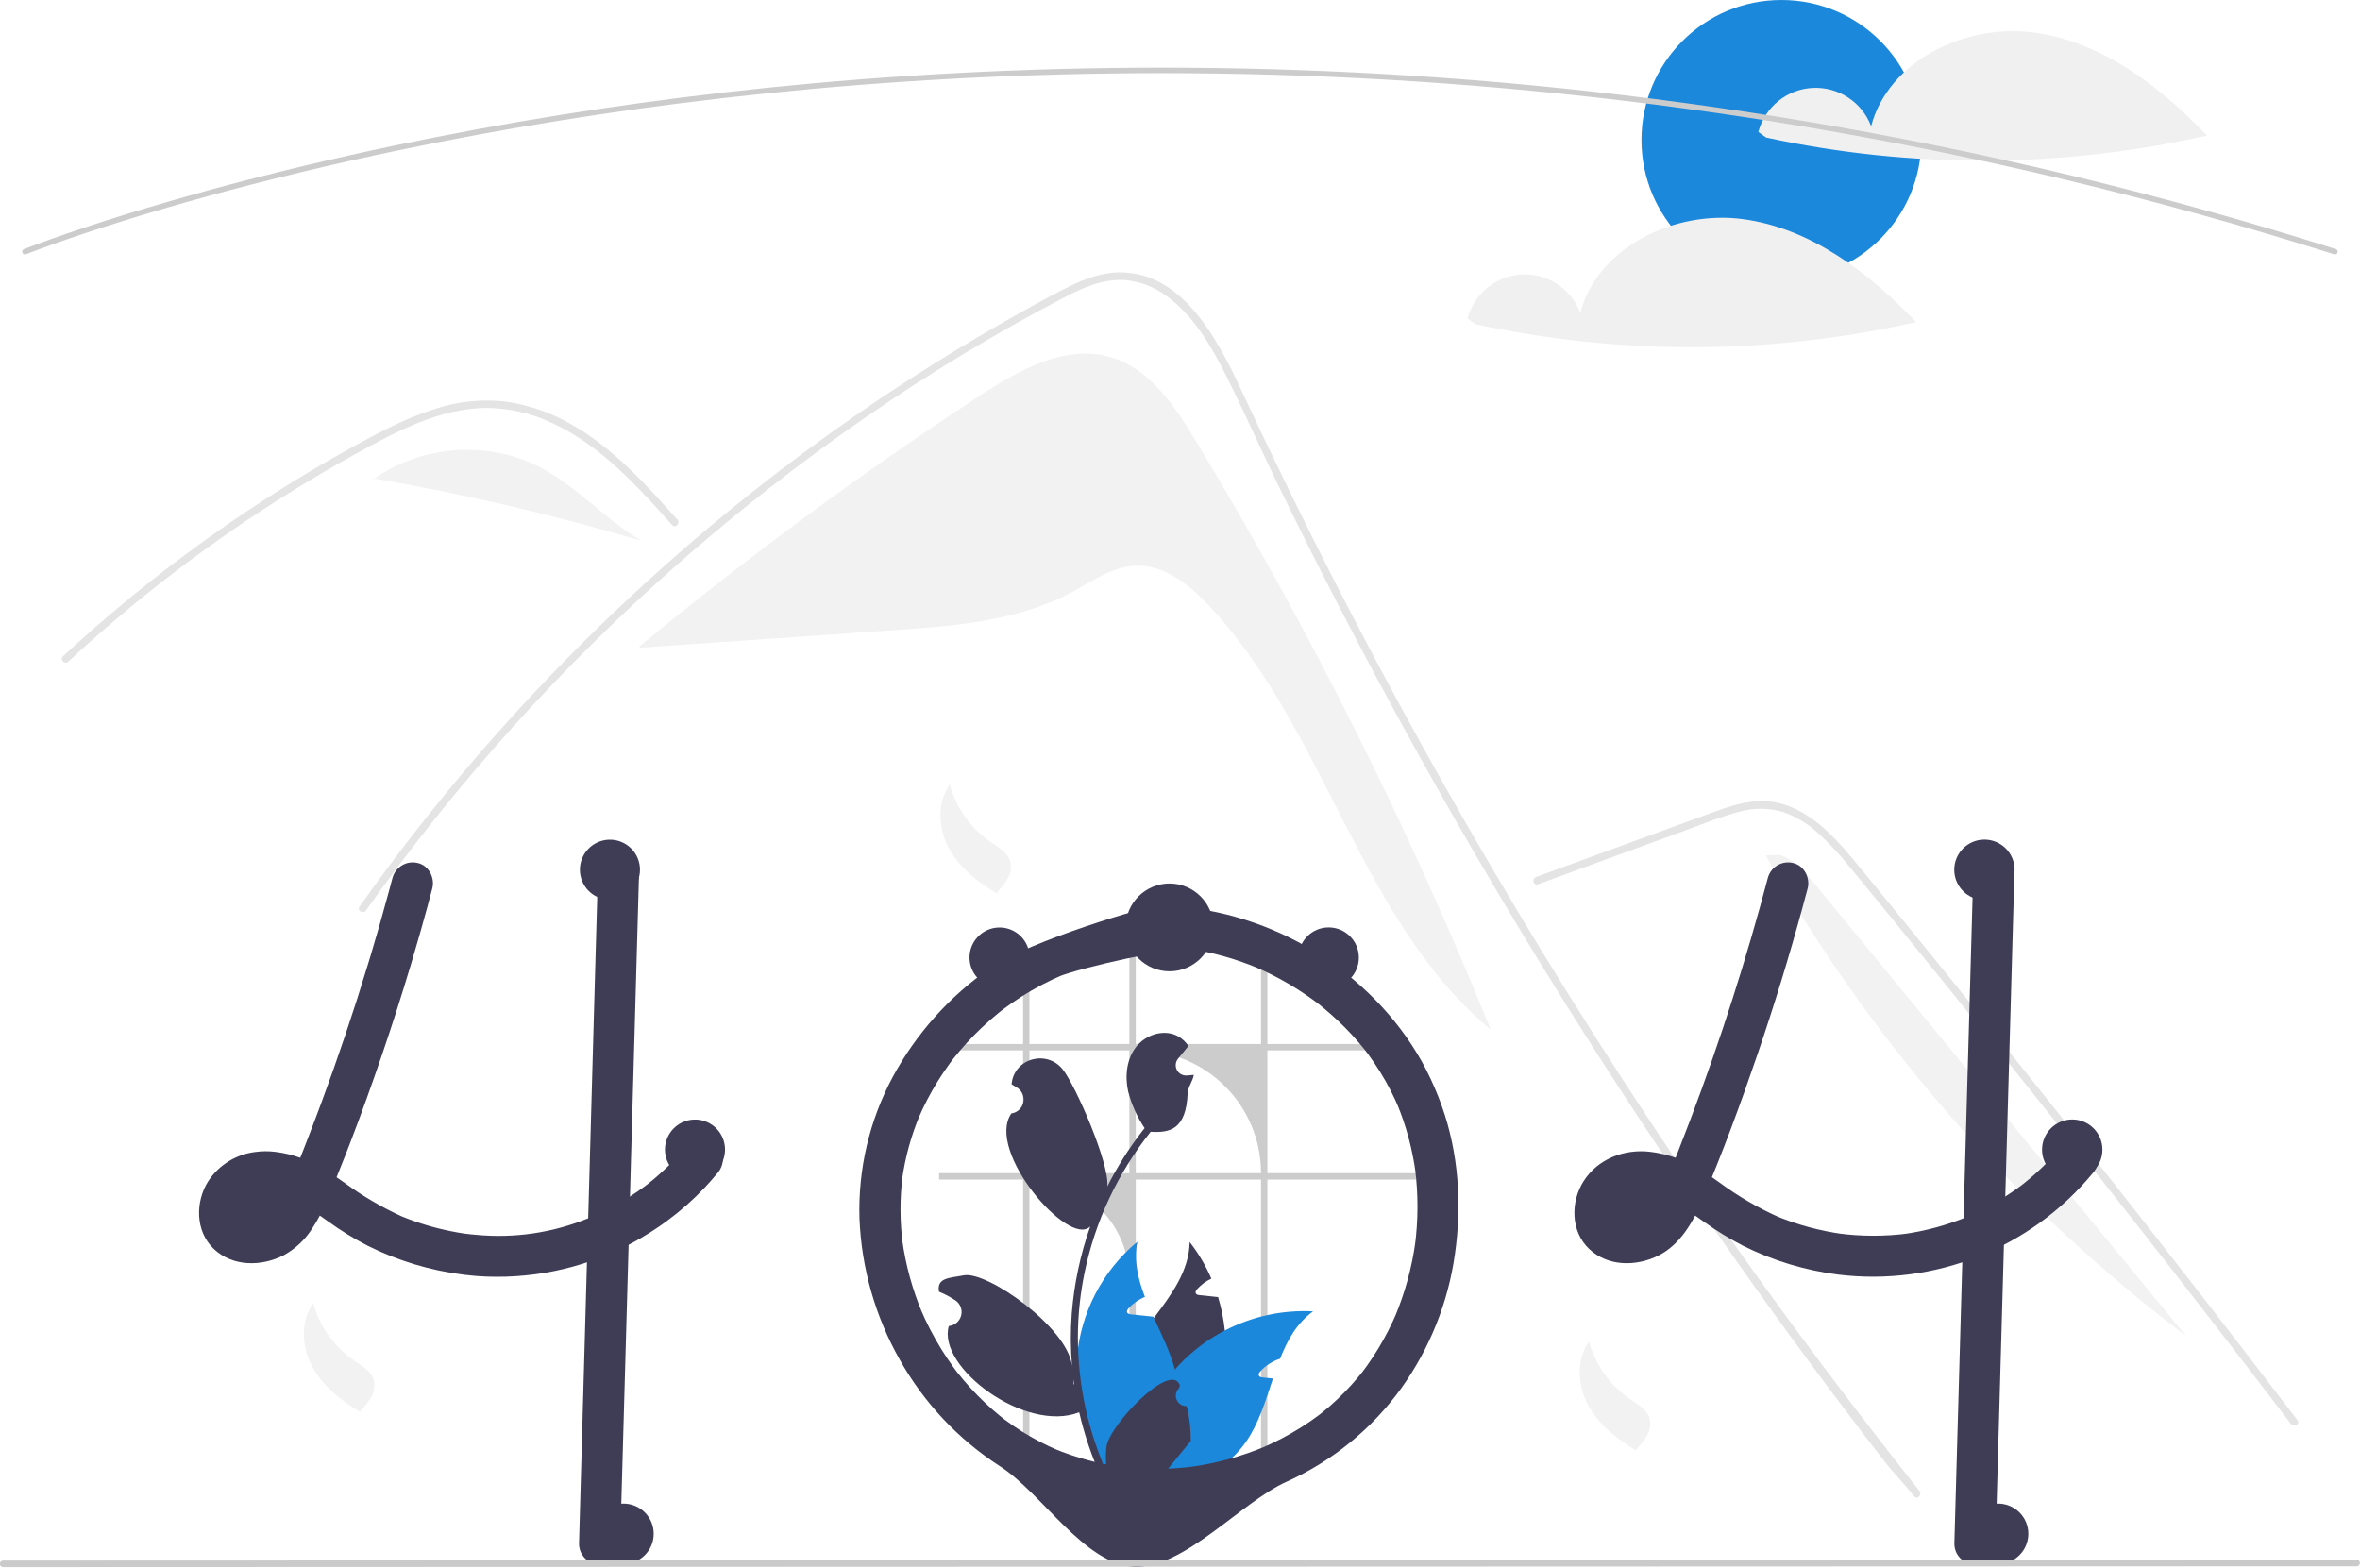
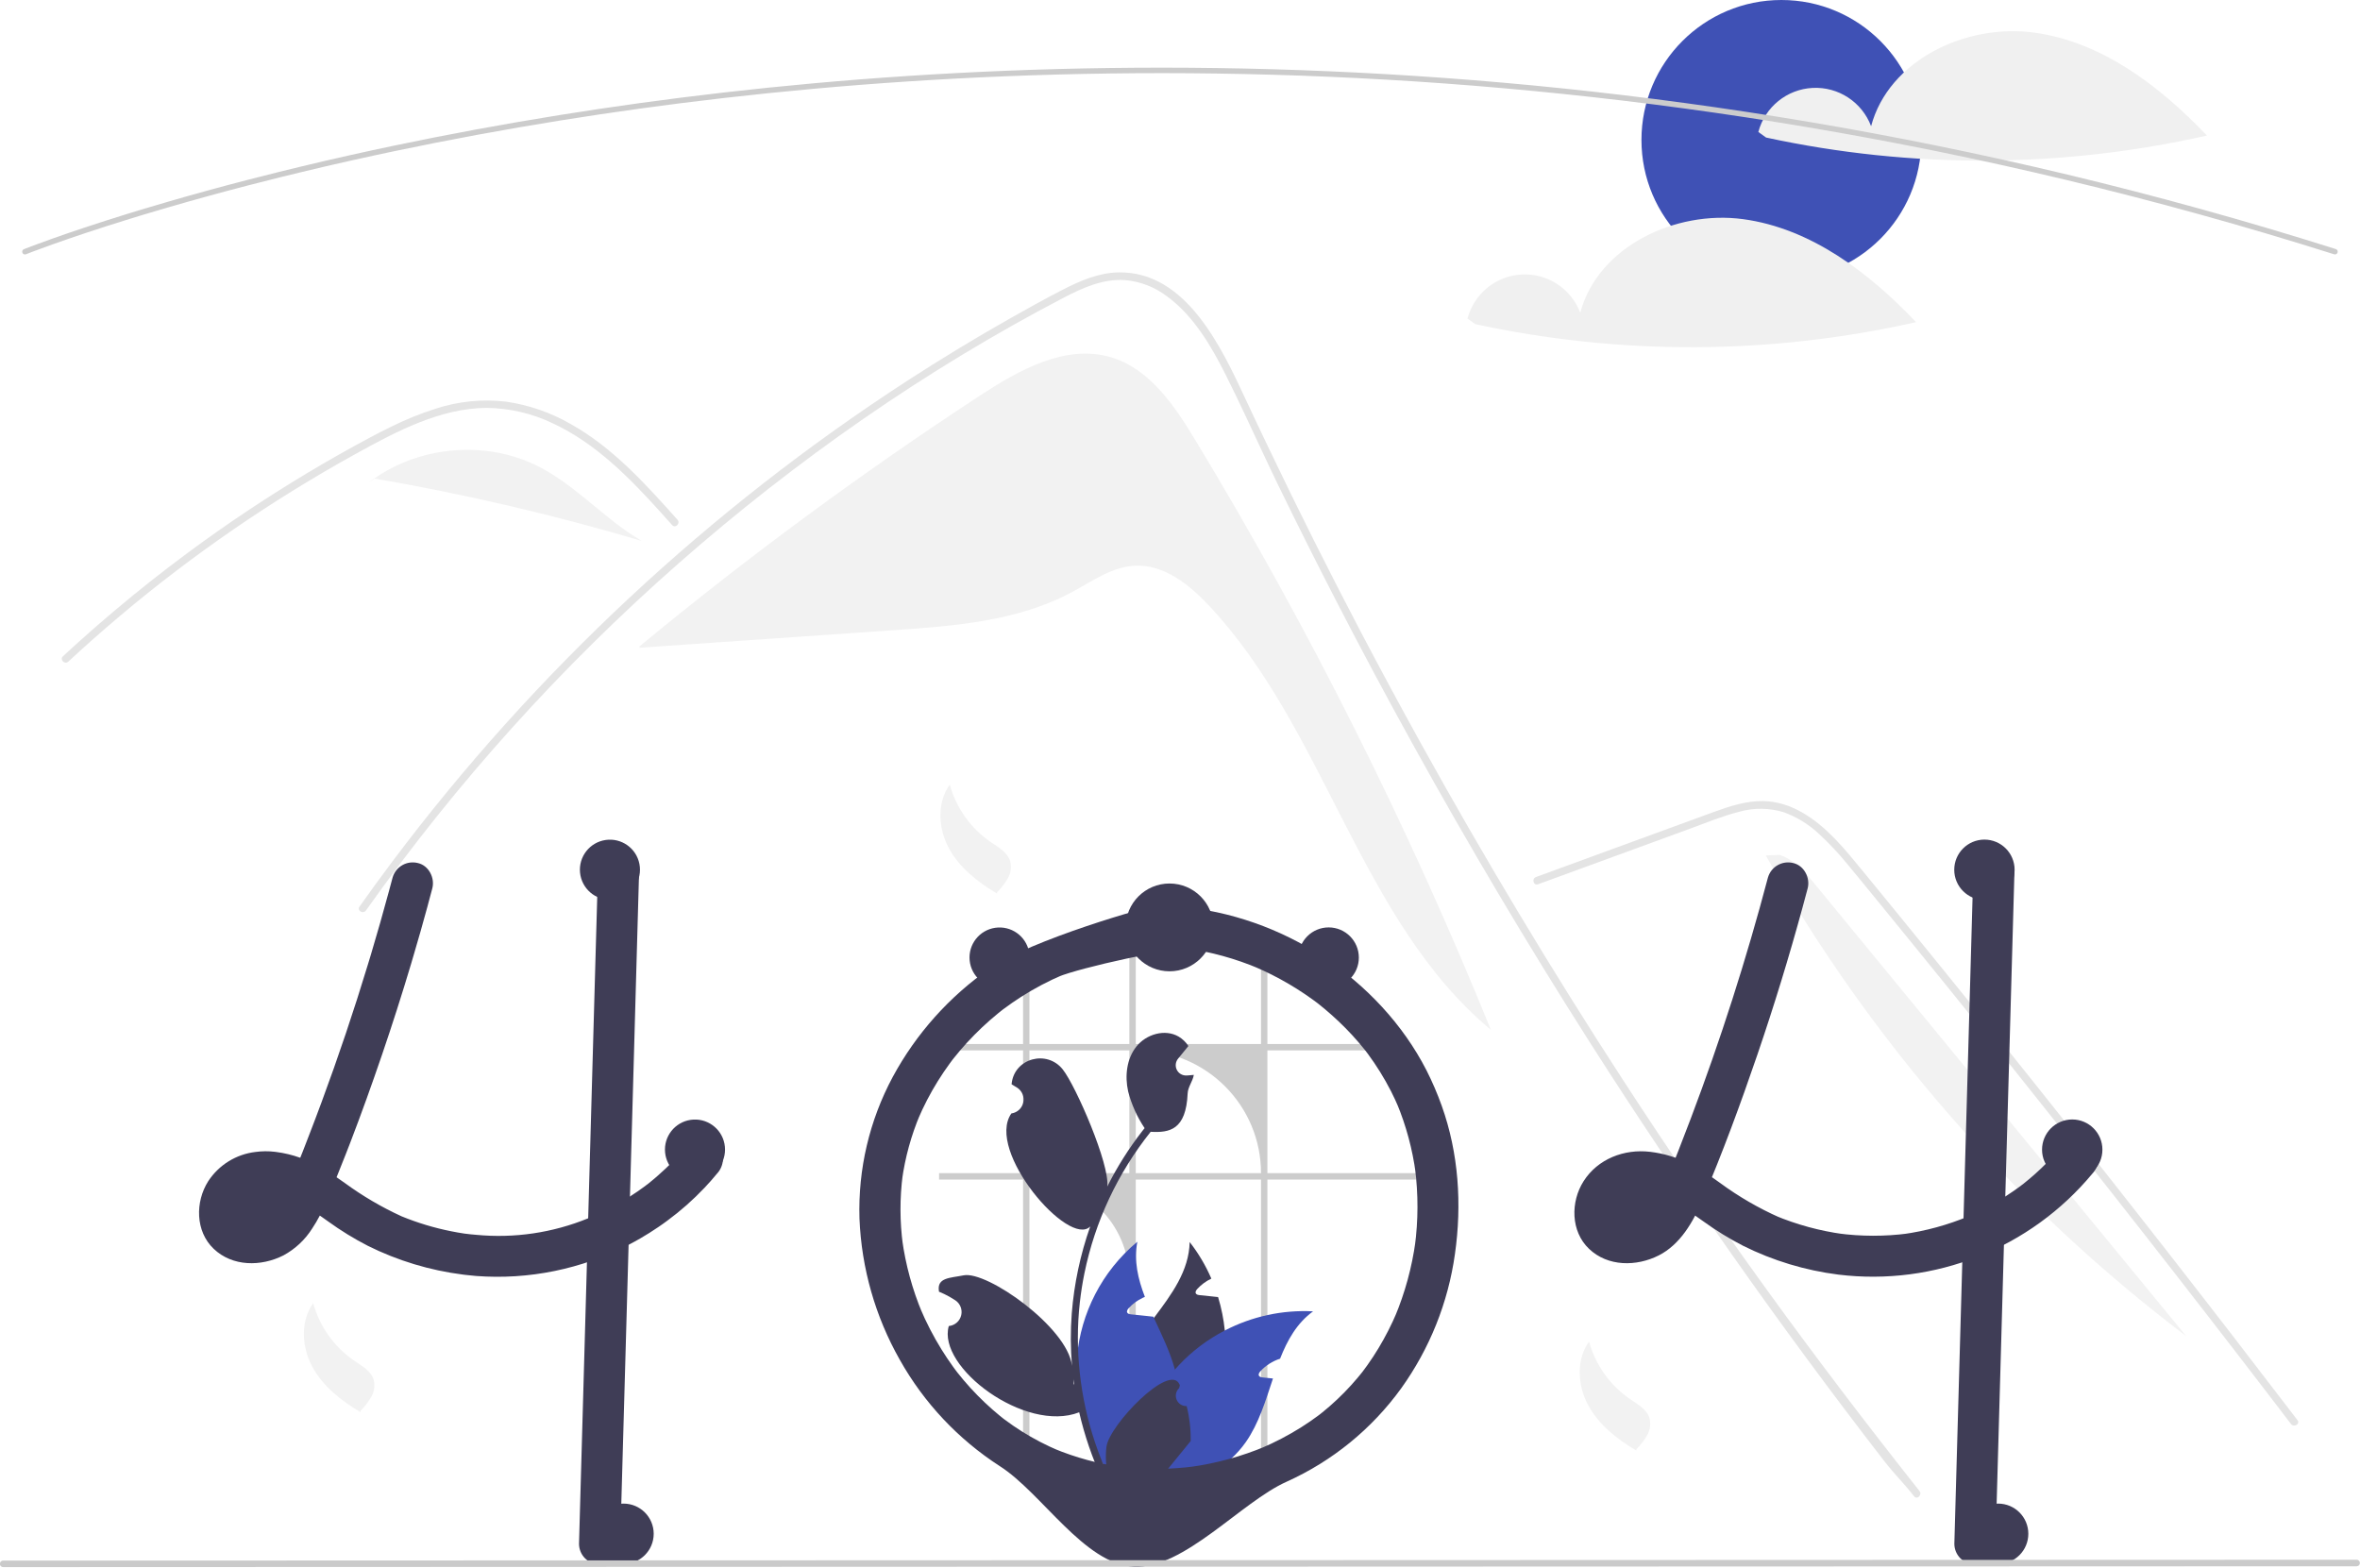
<svg xmlns="http://www.w3.org/2000/svg" width="860.131" height="571.148" viewBox="0 0 860.131 571.148" data-src="https://cdn.undraw.co/illustrations/page-not-found_6wni.svg" role="img" artist="Katerina Limpitsouni" source="https://undraw.co/">
  <path d="M605.67,324.953c-7.669-12.684-16.757-26.228-30.99-30.37-16.482-4.796-33.413,4.732-47.775,14.135a1392.157,1392.157,0,0,0-123.893,91.283l.043.492q46.226-3.188,92.451-6.376c22.265-1.535,45.296-3.283,64.972-13.816,7.467-3.997,14.745-9.336,23.206-9.708,10.512-.462,19.677,6.879,26.88,14.549,42.607,45.371,54.937,114.754,102.738,154.616A1516.995,1516.995,0,0,0,605.67,324.953Z" transform="translate(-169.9343 -164.426)" fill="#f2f2f2" />
  <path d="M867.571,709.781c-4.712-5.95-6.637-7.343-11.285-13.348q-56.764-73.416-106.708-151.792-33.924-53.23-64.483-108.504-14.549-26.278-28.3-52.969-10.67-20.695-20.865-41.638c-1.944-3.988-3.832-7.994-5.711-12.009-4.428-9.442-8.773-18.93-13.439-28.244-5.317-10.616-11.789-21.745-21.553-28.877a29.405,29.405,0,0,0-15.319-5.895c-7.948-.513-15.282,2.769-22.176,6.353-50.439,26.301-97.659,59.276-140.37,96.798A730.778,730.778,0,0,0,303.322,496.247c-1.008,1.439-3.392.064-2.374-1.384q6.009-8.498,12.257-16.813A734.817,734.817,0,0,1,500.805,303.064q18.248-11.826,37.183-22.542c6.362-3.603,12.752-7.16,19.251-10.497,6.371-3.273,13.137-6.215,20.416-6.325,24.77-.385,37.595,27.667,46.405,46.542q4.153,8.911,8.406,17.766,16.075,33.621,33.387,66.628,10.685,20.379,21.837,40.52,34.707,62.718,73.779,122.897c34.506,53.143,68.737,100.089,108.046,149.785C870.596,709.213,868.662,711.175,867.571,709.781Z" transform="translate(-169.9343 -164.426)" fill="#e4e4e4" />
  <path d="M414.916,355.804c-1.439-1.604-2.869-3.209-4.318-4.813-11.422-12.633-23.679-25.118-39.364-32.361a57.11,57.11,0,0,0-23.927-5.546c-8.562.028-16.932,2.273-24.843,5.418-3.74,1.494-7.398,3.19-11.001,4.996-4.116,2.072-8.159,4.281-12.183,6.509q-11.331,6.27-22.368,13.091-21.961,13.572-42.546,29.216-10.671,8.113-20.902,16.758-9.516,8.031-18.646,16.492c-1.302,1.201-3.245-.743-1.944-1.943,1.604-1.494,3.227-2.979,4.85-4.446q6.875-6.215,13.971-12.193,12.939-10.918,26.549-20.993,21.163-15.676,43.783-29.225,11.304-6.765,22.918-12.963c2.338-1.247,4.703-2.466,7.096-3.621a113.116,113.116,0,0,1,16.868-6.866,60.006,60.006,0,0,1,25.476-2.503,66.327,66.327,0,0,1,23.505,8.131c15.401,8.608,27.346,21.919,38.97,34.909C418.033,355.171,416.099,357.124,414.916,355.804Z" transform="translate(-169.9343 -164.426)" fill="#e4e4e4" />
  <path d="M730.477,486.711l36.905-13.498,18.323-6.702c5.968-2.183,11.921-4.667,18.09-6.23a28.539,28.539,0,0,1,16.374.209,37.738,37.738,0,0,1,12.771,7.917,103.64,103.64,0,0,1,10.475,11.186c3.989,4.794,7.92,9.639,11.868,14.467q24.441,29.891,48.563,60.041,24.121,30.15,47.92,60.556,23.857,30.48,47.385,61.216,2.882,3.765,5.76,7.534c1.06,1.388,3.449.02,2.375-1.388Q983.582,650.974,959.549,620.184q-24.092-30.864-48.516-61.466-24.424-30.601-49.179-60.937-6.167-7.558-12.354-15.099c-3.48-4.241-6.92-8.527-10.736-12.474-7.005-7.245-15.758-13.648-26.234-13.822-6.16-.102-12.121,1.852-17.844,3.923-6.17,2.232-12.325,4.506-18.486,6.759l-37.163,13.592-9.291,3.398c-1.649.603-.937,3.262.731,2.652Z" transform="translate(-169.9343 -164.426)" fill="#e4e4e4" />
  <path d="M366.377,334.526c-18.754-9.639-42.771-7.751-60.005,4.291a855.847,855.847,0,0,1,97.371,22.726C390.46,353.759,380.07,341.563,366.377,334.526Z" transform="translate(-169.9343 -164.426)" fill="#f2f2f2" />
  <path d="M306.188,338.784l-3.61,2.935c1.221-1.027,2.491-1.99,3.795-2.901C306.311,338.807,306.249,338.795,306.188,338.784Z" transform="translate(-169.9343 -164.426)" fill="#f2f2f2" />
  <path d="M831.549,486.846c-3.633-4.422-7.56-9.052-12.994-10.848l-5.073.2A575.436,575.436,0,0,0,966.749,651.418Q899.149,569.132,831.549,486.846Z" transform="translate(-169.9343 -164.426)" fill="#f2f2f2" />
  <path d="M516.084,450.367A37.481,37.481,0,0,0,531.015,471.325c2.82,1.92,6.157,3.762,7.122,7.035a8.379,8.379,0,0,1-.874,6.15,24.884,24.884,0,0,1-3.861,5.041l-.137.512c-6.998-4.147-13.656-9.393-17.522-16.551s-4.406-16.539.341-23.145" transform="translate(-169.9343 -164.426)" fill="#f2f2f2" />
  <path d="M749.084,653.367A37.481,37.481,0,0,0,764.015,674.325c2.82,1.92,6.157,3.762,7.122,7.035a8.379,8.379,0,0,1-.874,6.15,24.884,24.884,0,0,1-3.861,5.041l-.137.512c-6.998-4.147-13.656-9.393-17.522-16.551s-4.406-16.539.341-23.145" transform="translate(-169.9343 -164.426)" fill="#f2f2f2" />
  <path d="M284.084,639.367A37.481,37.481,0,0,0,299.015,660.325c2.82,1.92,6.157,3.762,7.122,7.035a8.379,8.379,0,0,1-.874,6.15,24.884,24.884,0,0,1-3.861,5.041l-.137.512c-6.998-4.147-13.656-9.393-17.522-16.551s-4.406-16.539.341-23.145" transform="translate(-169.9343 -164.426)" fill="#f2f2f2" />
-   <circle cx="649.249" cy="51" r="51" fill="#1b88dc" />
+   <circle cx="649.249" cy="51" r="51" fill="#3f51b5" />
  <path d="M911.219,176.296c-24.717-3.341-52.935,10.019-59.341,34.124a21.597,21.597,0,0,0-41.094,2.109l2.83,2.027a372.275,372.275,0,0,0,160.659-.726C957.079,195.76,935.935,179.637,911.219,176.296Z" transform="translate(-169.9343 -164.426)" fill="#f0f0f0" />
  <path d="M805.219,244.296c-24.717-3.341-52.935,10.019-59.341,34.124a21.597,21.597,0,0,0-41.094,2.109l2.83,2.027a372.275,372.275,0,0,0,160.659-.726C851.079,263.76,829.935,247.637,805.219,244.296Z" transform="translate(-169.9343 -164.426)" fill="#f0f0f0" />
  <path d="M1020.946,257.154a.982.982,0,0,1-.302-.047C756.237,173.489,523.199,184.424,374.264,208.321c-20.269,3.251-40.591,7.006-60.404,11.161-5.058,1.06-10.306,2.195-15.597,3.378-6.319,1.407-12.554,2.856-18.532,4.306q-3.873.917-7.595,1.849c-3.758.928-7.572,1.895-11.66,2.957-4.568,1.178-9.209,2.413-13.797,3.672a.442.442,0,0,1-.051.015l0.0.001c-5.183,1.415-10.338,2.871-15.323,4.325-2.698.779-5.304,1.548-7.799,2.307-.279.077-.526.151-.776.228l-.536.163c-.311.095-.617.188-.924.275l-.02.006 0.0.001-.812.252c-.968.293-1.912.579-2.841.864-24.545,7.566-38.038,12.949-38.171,13.002a1,1,0,1,1-.744-1.856c.134-.053,13.693-5.463,38.328-13.058.932-.286,1.879-.572,2.85-.866l.754-.234c.026-.01.052-.018.078-.025.305-.087.61-.18.919-.273l.537-.163c.268-.081.531-.161.801-.235,2.479-.754,5.093-1.524,7.798-2.307,4.987-1.455,10.147-2.911,15.334-4.328.016-.006.033-.01.049-.015v-.001c4.604-1.263,9.263-2.503,13.845-3.685,4.094-1.063,7.915-2.032,11.68-2.962q3.738-.93,7.609-1.853c5.985-1.451,12.233-2.902,18.563-4.312,5.299-1.184,10.556-2.322,15.622-3.383,19.843-4.162,40.198-7.923,60.497-11.179C523.096,182.415,756.467,171.463,1021.246,255.201a1.0 1,0,0,1-.301,1.953Z" transform="translate(-169.9343 -164.426)" fill="#ccc" />
  <path d="M432.923,584.266a6.729,6.729,0,0,0-1.7-2.67,6.43,6.43,0,0,0-.92-.71c-2.61-1.74-6.51-2.13-8.99,0a5.81,5.81,0,0,0-.69.71q-1.11,1.365-2.28,2.67c-1.28,1.46-2.59,2.87-3.96,4.24-.39.38-.78.77-1.18,1.15-.23.23-.46.45-.69.67-.88.84-1.78,1.65-2.69,2.45-.48.43-.96.85-1.45,1.26-.73.61-1.46,1.22-2.2,1.81-.07.05-.14.1-.21.16-.02.01-.03.03-.05.04-.01,0-.02,0-.03.02a.179.179,0,0,0-.07.05c-.22.15-.37.25-.48.34.04-.02.08-.05.12-.07-.18.14-.37.28-.55.42-1.75,1.29-3.54,2.53-5.37,3.69a99.21,99.21,0,0,1-14.22,7.55c-.33.13-.67.27-1.01.4a85.97,85.97,0,0,1-40.85,6.02q-2.13-.165-4.26-.45c-1.64-.24-3.27-.53-4.89-.86a97.932,97.932,0,0,1-18.02-5.44,118.652,118.652,0,0,1-20.66-12.12c-1-.71-2.01-1.42-3.02-2.11,1.15-2.82,2.28-5.64,3.38-8.48.55-1.37,1.08-2.74,1.6-4.12,4.09-10.63,7.93-21.36,11.61-32.13q5.58-16.365,10.53-32.92.51-1.68.99-3.36,2.595-8.745,4.98-17.53c.15-.57.31-1.13.45-1.7q.69-2.52,1.35-5.04c1-3.79-1.26-8.32-5.24-9.23a7.634,7.634,0,0,0-9.22,5.24c-.43,1.62-.86,3.23-1.3,4.85q-3.165,11.745-6.66,23.41-.51,1.68-1.02,3.36-7.71,25.41-16.93,50.31-1.11,3.015-2.25,6.01c-.37.98-.74,1.96-1.12,2.94-.73,1.93-1.48,3.86-2.23,5.79-.43,1.13-.87,2.26-1.31,3.38-.29.71-.57,1.42-.85,2.12a41.809,41.809,0,0,0-8.81-2.12l-.48-.06a27.397,27.397,0,0,0-7.01.06,23.914,23.914,0,0,0-17.24,10.66c-4.77,7.51-4.71,18.25,1.98,24.63,6.89,6.57,17.32,6.52,25.43,2.41a28.351,28.351,0,0,0,10.52-9.86,50.569,50.569,0,0,0,2.74-4.65c.21.14.42.28.63.43.8.56,1.6,1.13,2.39,1.69a111.738,111.738,0,0,0,14.51,8.91,108.359,108.359,0,0,0,34.62,10.47c.27.03.53.07.8.1,1.33.17,2.67.3,4.01.41a103.782,103.782,0,0,0,55.58-11.36q2.175-1.125,4.31-2.36,3.315-1.92,6.48-4.08c1.15-.78,2.27-1.57,3.38-2.4a101.042,101.042,0,0,0,13.51-11.95q2.355-2.475,4.51-5.11a8.061,8.061,0,0,0,2.2-5.3A7.564,7.564,0,0,0,432.923,584.266Zm-165.59,23.82c.21-.15.42-.31.62-.47C267.893,607.766,267.603,607.936,267.333,608.086Zm3.21-3.23c-.23.26-.44.52-.67.78a23.366,23.366,0,0,1-2.25,2.2c-.11.1-.23.2-.35.29a.01.01,0,0,0-.01.01,3.804,3.804,0,0,0-.42.22q-.645.39-1.32.72a17.005,17.005,0,0,1-2.71.75,16.799,16.799,0,0,1-2.13.02h-.02a14.823,14.823,0,0,1-1.45-.4c-.24-.12-.47-.26-.7-.4-.09-.08-.17-.16-.22-.21a2.44,2.44,0,0,1-.27-.29.01.01,0,0,0-.01-.01c-.11-.2-.23-.4-.34-.6a.031.031,0,0,1-.01-.02c-.08-.25-.15-.51-.21-.77a12.511,12.511,0,0,1,.01-1.37,13.467,13.467,0,0,1,.54-1.88,11.068,11.068,0,0,1,.69-1.26c.02-.04.12-.2.23-.38.01-.01.01-.01.01-.02.15-.17.3-.35.46-.51.27-.3.56-.56.85-.83a18.022,18.022,0,0,1,1.75-1.01,19.481,19.481,0,0,1,2.93-.79,24.989,24.989,0,0,1,4.41.04,30.301,30.301,0,0,1,4.1,1.01,36.945,36.945,0,0,1-2.77,4.54C270.623,604.746,270.583,604.806,270.543,604.856Zm-11.12-3.29a2.18,2.18,0,0,1-.31.39A1.409,1.409,0,0,1,259.423,601.566Z" transform="translate(-169.9343 -164.426)" fill="#3f3d56" />
  <path d="M402.863,482.136q-.135,4.71-.27,9.42-.285,10.455-.59,20.92-.315,11.775-.66,23.54-.165,6.075-.34,12.15-.465,16.365-.92,32.72c-.03,1.13-.07,2.25-.1,3.38q-.225,8.115-.45,16.23-.255,8.805-.5,17.61-.18,6.6-.37,13.21-1.35,47.895-2.7,95.79a7.648,7.648,0,0,1-7.5,7.5,7.561,7.561,0,0,1-7.5-7.5q.75-26.94,1.52-53.88.675-24.36,1.37-48.72.225-8.025.45-16.06.345-12.09.68-24.18c.03-1.13.07-2.25.1-3.38.02-.99.05-1.97.08-2.96q.66-23.475,1.32-46.96.27-9.24.52-18.49.3-10.545.6-21.08c.09-3.09.17-6.17.26-9.26a7.648,7.648,0,0,1,7.5-7.5A7.561,7.561,0,0,1,402.863,482.136Z" transform="translate(-169.9343 -164.426)" fill="#3f3d56" />
  <path d="M814.291,484.217a893.238,893.238,0,0,1-28.161,87.941c-3.007,7.946-6.083,15.877-9.371,23.712l.756-1.792a54.583,54.583,0,0,1-5.59,10.612q-.229.321-.467.636,1.166-1.49.443-.589c-.254.301-.505.602-.768.895a23.664,23.664,0,0,1-2.249,2.203q-.301.258-.612.504l.938-.729c-.109.257-.873.597-1.111.743a18.254,18.254,0,0,1-2.405,1.219l1.792-.756a19.086,19.086,0,0,1-4.231,1.161l1.994-.268a17.021,17.021,0,0,1-4.298.046l1.994.268a14.002,14.002,0,0,1-3.405-.917l1.792.756a12.012,12.012,0,0,1-1.679-.896c-.271-.177-1.105-.809-.015.025,1.133.866.146.074-.088-.156-.194-.192-.37-.4-.56-.595-.882-.905.996,1.557.397.499a18.182,18.182,0,0,1-.878-1.637l.756,1.792a11.925,11.925,0,0,1-.728-2.651l.268,1.994a13.651,13.651,0,0,1-.003-3.405l-.268,1.994a15.964,15.964,0,0,1,.995-3.68l-.756,1.792a16.729,16.729,0,0,1,1.178-2.298,6.729,6.729,0,0,1,.729-1.071c.049.016-1.269,1.513-.569.757.183-.198.354-.406.539-.602.296-.314.614-.601.926-.898,1.045-.994-1.462.966-.257.179a19.049,19.049,0,0,1,2.749-1.499l-1.792.756a20.311,20.311,0,0,1,4.995-1.34l-1.994.268a25.628,25.628,0,0,1,6.461.076l-1.994-.268a33.211,33.211,0,0,1,7.892,2.22l-1.792-.756c5.39,2.314,10.163,5.749,14.928,9.118a111.95,111.95,0,0,0,14.506,8.906,108.388,108.388,0,0,0,34.622,10.474,103.933,103.933,0,0,0,92.586-36.752,8.078,8.078,0,0,0,2.197-5.303,7.632,7.632,0,0,0-2.197-5.303c-2.752-2.526-7.949-3.239-10.607,0a95.636,95.636,0,0,1-8.107,8.727q-2.017,1.914-4.142,3.71-1.214,1.026-2.461,2.011c-.393.311-1.619,1.138.263-.197-.431.306-.845.64-1.271.955a99.269,99.269,0,0,1-20.332,11.565l1.792-.756a96.836,96.836,0,0,1-24.171,6.622l1.994-.268a97.643,97.643,0,0,1-25.754-.038l1.994.268a99.8,99.8,0,0,1-24.857-6.77l1.792.756a116.025,116.025,0,0,1-21.736-12.591,86.877,86.877,0,0,0-11.113-6.994,42.824,42.824,0,0,0-14.438-4.389c-9.439-1.111-19.057,2.566-24.246,10.72-4.776,7.505-4.714,18.244,1.974,24.625,6.888,6.572,17.318,6.517,25.436,2.406,7.817-3.959,12.513-12.185,15.815-19.942,7.431-17.455,14.01-35.314,20.14-53.263q9.097-26.637,16.499-53.813.917-3.366,1.807-6.739c1.001-3.789-1.261-8.32-5.238-9.226a7.633,7.633,0,0,0-9.226,5.238Z" transform="translate(-169.9343 -164.426)" fill="#3f3d56" />
  <path d="M889.124,482.136l-2.7,95.793-2.685,95.294-1.518,53.884a7.565,7.565,0,0,0,7.5,7.5,7.649,7.649,0,0,0,7.5-7.5l2.7-95.793,2.685-95.294,1.518-53.884a7.565,7.565,0,0,0-7.5-7.5,7.649,7.649,0,0,0-7.5,7.5Z" transform="translate(-169.9343 -164.426)" fill="#3f3d56" />
  <path d="M629.526,700.361h2.329V594.319h54.329v-2.323H631.855V547.252H673.81q-.923-1.173-1.899-2.317H631.855V515.382c-.77-.328-1.547-.645-2.329-.944V544.935h-45.652V507.07c-.782.036-1.553.09-2.329.155v37.71h-36.42V516.684c-.782.346-1.553.711-2.317,1.093V544.935h-30.616v2.317h30.616v44.744h-30.616v2.323h30.616V700.361h2.317V594.319a36.413,36.413,0,0,1,36.42,36.42v69.622h2.329V594.319h45.652Zm-84.401-108.365V547.252h36.42v44.744Zm38.749,0V547.252h.914a44.741,44.741,0,0,1,44.738,44.744Z" transform="translate(-169.9343 -164.426)" opacity="0.2" />
  <path d="M615.303,668.566a63.059,63.059,0,0,1-20.05,33.7c-.74.64-1.48,1.26-2.25,1.87q-2.805.255-5.57.52c-1.53.14-3.04.29-4.54.43l-.27.03-.19-1.64-.76-6.64a37.623,37.623,0,0,1-3.3-32.44c2.64-7.12,7.42-13.41,12.12-19.65,6.49-8.62,12.8-17.14,13.03-27.65a60.544,60.544,0,0,1,7.9,13.33,16.432,16.432,0,0,0-5.12,3.77c-.41.45-.82,1.08-.54,1.62.24.46.84.57,1.36.63,1.25.13,2.51.26,3.76.39,1,.11,2,.21,3,.32a63.99,63.99,0,0,1,2.45,12.18A61.189,61.189,0,0,1,615.303,668.566Z" transform="translate(-169.9343 -164.426)" fill="#3f3d56" />
-   <path d="M648.503,642.356c-5.9,4.29-9.35,10.46-12.03,17.26a16.628,16.628,0,0,0-7.17,4.58c-.41.45-.82,1.08-.54,1.62.24.46.84.57,1.36.63,1.25.13,2.51.26,3.76.39-2.68,8.04-5.14,16.36-9.88,23.15a36.989,36.989,0,0,1-12.03,10.91,38.492,38.492,0,0,1-4.02,1.99q-7.62.585-14.95,1.25-2.805.255-5.57.52c-1.53.14-3.04.29-4.54.43q-.015-.825,0-1.65a63.304,63.304,0,0,1,15.25-39.86c.45-.52.91-1.03,1.38-1.54a61.792,61.792,0,0,1,16.81-12.7A62.654,62.654,0,0,1,648.503,642.356Z" transform="translate(-169.9343 -164.426)" fill="#1b88dc" />
-   <path d="M589.163,699.526l-1.15,3.4-.58,1.73c-1.53.14-3.04.29-4.54.43l-.27.03c-1.66.17-3.31.34-4.96.51-.43-.5-.86-1.01-1.28-1.53a62.03,62.03,0,0,1,8.07-87.11c-1.32,6.91.22,13.53,2.75,20.1-.27.11-.53.22-.78.34a16.432,16.432,0,0,0-5.12,3.77c-.41.45-.82,1.08-.54,1.62.24.46.84.57,1.36.63,1.25.13,2.51.26,3.76.39,1,.11,2,.21,3,.32q.705.075,1.41.15c.07.15.13.29.2.44,2.85,6.18,5.92,12.39,7.65,18.83a43.666,43.666,0,0,1,1.02,4.91A37.604,37.604,0,0,1,589.163,699.526Z" transform="translate(-169.9343 -164.426)" fill="#1b88dc" />
+   <path d="M648.503,642.356c-5.9,4.29-9.35,10.46-12.03,17.26a16.628,16.628,0,0,0-7.17,4.58c-.41.45-.82,1.08-.54,1.62.24.46.84.57,1.36.63,1.25.13,2.51.26,3.76.39-2.68,8.04-5.14,16.36-9.88,23.15a36.989,36.989,0,0,1-12.03,10.91,38.492,38.492,0,0,1-4.02,1.99q-7.62.585-14.95,1.25-2.805.255-5.57.52c-1.53.14-3.04.29-4.54.43q-.015-.825,0-1.65a63.304,63.304,0,0,1,15.25-39.86c.45-.52.91-1.03,1.38-1.54a61.792,61.792,0,0,1,16.81-12.7A62.654,62.654,0,0,1,648.503,642.356Z" transform="translate(-169.9343 -164.426)" fill="#3f51b5" />
+   <path d="M589.163,699.526l-1.15,3.4-.58,1.73c-1.53.14-3.04.29-4.54.43l-.27.03c-1.66.17-3.31.34-4.96.51-.43-.5-.86-1.01-1.28-1.53a62.03,62.03,0,0,1,8.07-87.11c-1.32,6.91.22,13.53,2.75,20.1-.27.11-.53.22-.78.34a16.432,16.432,0,0,0-5.12,3.77c-.41.45-.82,1.08-.54,1.62.24.46.84.57,1.36.63,1.25.13,2.51.26,3.76.39,1,.11,2,.21,3,.32q.705.075,1.41.15c.07.15.13.29.2.44,2.85,6.18,5.92,12.39,7.65,18.83a43.666,43.666,0,0,1,1.02,4.91A37.604,37.604,0,0,1,589.163,699.526Z" transform="translate(-169.9343 -164.426)" fill="#3f51b5" />
  <path d="M689.821,554.487c-8.609-16.792-21.946-30.921-37.632-41.304a114.237,114.237,0,0,0-52.563-18.38q-3.69-.335-7.399-.393c-2.921-.044-46.866,12.632-61.587,22.982a114.295,114.295,0,0,0-35.333,39.527,102.5,102.5,0,0,0-12.126,51.633,113.564,113.564,0,0,0,14.703,51.476,110.475,110.475,0,0,0,36.444,38.746C549.667,708.561,565.074,734.51,583.183,735.426c18.246.923,39.054-23.555,55.695-30.987a104.425,104.425,0,0,0,41.726-34.005,110.25,110.25,0,0,0,19.599-48.948c2.574-18.083,1.374-36.733-4.801-54.016a111.86,111.86,0,0,0-5.58-12.983c-1.78-3.505-6.996-4.796-10.261-2.691a7.68,7.68,0,0,0-2.691,10.261q1.568,3.088,2.915,6.278l-.756-1.792a101.151,101.151,0,0,1,6.876,25.538l-.268-1.994a109.229,109.229,0,0,1-.066,28.683l.268-1.994a109.734,109.734,0,0,1-7.555,27.674l.756-1.792a104.212,104.212,0,0,1-6.672,13.098q-1.923,3.186-4.081,6.222c-.632.888-1.283,1.761-1.939,2.631-.856,1.136,1.167-1.483.282-.369-.151.19-.3.38-.452.569q-.681.852-1.382,1.688a93.613,93.613,0,0,1-10.176,10.384q-1.366,1.192-2.778,2.331c-.469.378-.932.773-1.421,1.125.019-.013,1.58-1.199.656-.511-.29.216-.579.436-.87.652q-2.91,2.156-5.974,4.092a103.485,103.485,0,0,1-14.756,7.713l1.792-.756a109.215,109.215,0,0,1-27.597,7.552l1.994-.268a108.154,108.154,0,0,1-28.589.051l1.994.268a99.835,99.835,0,0,1-25.095-6.784l1.792.756a93.643,93.643,0,0,1-13.416-6.991q-3.174-2-6.184-4.247c-.286-.214-.57-.43-.855-.645-.915-.691.658.51.67.518a19.169,19.169,0,0,1-1.535-1.225q-1.454-1.184-2.861-2.422a101.989,101.989,0,0,1-10.493-10.709q-1.213-1.434-2.374-2.911c-.335-.426-.947-1.29.404.529-.178-.239-.362-.474-.542-.712q-.647-.858-1.276-1.728-2.203-3.048-4.188-6.246a109.29,109.29,0,0,1-7.805-15.108l.756,1.792a106.588,106.588,0,0,1-7.34-26.837l.268,1.994a97.866,97.866,0,0,1-.048-25.636l-.268,1.994A94.673,94.673,0,0,1,505.276,570.55l-.756,1.792a101.557,101.557,0,0,1,7.195-13.856q2.066-3.323,4.378-6.485.525-.718,1.062-1.428c.324-.428,1.215-1.493-.305.388.149-.184.293-.374.439-.56q1.269-1.608,2.6-3.165A107.402,107.402,0,0,1,530.772,536.215q1.474-1.292,2.995-2.529.691-.562,1.391-1.113c.187-.147.376-.291.562-.439-1.997,1.59-.555.433-.102.093q3.134-2.348,6.435-4.461a103.644,103.644,0,0,1,15.387-8.108l-1.792.756c7.76-3.258,42.141-10.949,48.394-10.11l-1.994-.268A106.225,106.225,0,0,1,628.768,517.419l-1.792-.756a110.313,110.313,0,0,1,12.6,6.329q3.043,1.784,5.967,3.763,1.384.937,2.738,1.915.677.489,1.346.989c.248.185.494.373.741.558,1.039.779-1.431-1.128-.342-.267a110.843,110.843,0,0,1,10.368,9.253q2.401,2.445,4.637,5.045,1.147,1.334,2.246,2.708c.364.455,1.605,2.101.084.085.372.493.747.982,1.114,1.479a97.977,97.977,0,0,1,8.392,13.538c1.793,3.498,6.987,4.802,10.261,2.691A7.677,7.677,0,0,0,689.821,554.487Z" transform="translate(-169.9343 -164.426)" fill="#3f3d56" />
  <path d="M602.431,676.882a3.78,3.78,0,0,1-2.739-6.551c.095-.379.164-.651.259-1.03q-.051-.124-.103-.247c-3.48-8.298-25.685,14.833-26.645,22.632a30.029,30.029,0,0,0,.527,10.328A120.392,120.392,0,0,1,562.778,652.01a116.202,116.202,0,0,1,.721-12.963q.597-5.293,1.657-10.511a121.787,121.787,0,0,1,24.151-51.616c6.874.384,12.898-.663,13.48-13.985.103-2.37,1.861-4.422,2.248-6.756-.656.086-1.323.14-1.979.183-.204.011-.42.021-.624.032l-.077.003a3.745,3.745,0,0,1-3.076-6.101q.425-.523.851-1.046c.43-.538.871-1.065,1.302-1.603a1.865,1.865,0,0,0,.14-.161c.495-.613.99-1.216,1.485-1.829a10.829,10.829,0,0,0-3.55-3.432c-4.959-2.905-11.801-.893-15.384,3.593-3.593,4.486-4.271,10.779-3.023,16.384a43.398,43.398,0,0,0,6.003,13.383c-.269.344-.549.678-.818,1.022a122.574,122.574,0,0,0-12.794,20.268c1.016-7.939-11.412-36.608-16.218-42.681-5.773-7.294-17.611-4.111-18.628,5.136q-.015.134-.029.268,1.071.604,2.096,1.282a5.127,5.127,0,0,1-2.067,9.33l-.105.016c-9.556,13.644,21.077,49.155,28.745,41.181a125.11,125.11,0,0,0-6.734,31.693,118.664,118.664,0,0,0,.086,19.16l-.032-.226C558.902,648.154,529.674,627.514,521.139,629.233c-4.917.99-9.76.765-9.013,5.725q.018.119.036.237a34.442,34.442,0,0,1,3.862,1.861q1.071.604,2.096,1.282a5.127,5.127,0,0,1-2.067,9.33l-.105.016c-.075.011-.14.022-.215.032-4.35,14.966,27.907,39.12,47.518,31.435h.011a125.075,125.075,0,0,0,8.402,24.528H601.679c.108-.334.204-.678.301-1.011a34.102,34.102,0,0,1-8.305-.495c2.227-2.733,4.454-5.487,6.681-8.219a1.861,1.861,0,0,0,.14-.161c1.13-1.398,2.27-2.786,3.399-4.185l.001-.002a49.952,49.952,0,0,0-1.464-12.725Zm-34.371-67.613.016-.021-.016.043Zm-6.648,59.932-.258-.581c.011-.42.011-.839,0-1.269,0-.118-.021-.237-.021-.355.097.742.183,1.485.29,2.227Z" transform="translate(-169.9343 -164.426)" fill="#3f3d56" />
  <circle cx="95.249" cy="439" r="11" fill="#3f3d56" />
  <circle cx="227.249" cy="559" r="11" fill="#3f3d56" />
  <circle cx="728.249" cy="559" r="11" fill="#3f3d56" />
  <circle cx="755.249" cy="419" r="11" fill="#3f3d56" />
  <circle cx="723.249" cy="317" r="11" fill="#3f3d56" />
  <path d="M434.183,583.426a10.949,10.949,0,1,1-.21-2.16A10.992,10.992,0,0,1,434.183,583.426Z" transform="translate(-169.9343 -164.426)" fill="#3f3d56" />
  <circle cx="484.249" cy="349" r="11" fill="#3f3d56" />
  <path d="M545.183,513.426a10.949,10.949,0,1,1-.21-2.16A10.992,10.992,0,0,1,545.183,513.426Z" transform="translate(-169.9343 -164.426)" fill="#3f3d56" />
  <path d="M403.183,481.426a10.949,10.949,0,1,1-.21-2.16A10.992,10.992,0,0,1,403.183,481.426Z" transform="translate(-169.9343 -164.426)" fill="#3f3d56" />
  <circle cx="599.249" cy="443" r="11" fill="#3f3d56" />
  <circle cx="426.249" cy="338" r="16" fill="#3f3d56" />
  <path d="M1028.875,735.267l-857.75.307a1.191,1.191,0,1,1,0-2.381l857.75-.307a1.191,1.191,0,0,1,0,2.381Z" transform="translate(-169.9343 -164.426)" fill="#cacaca" />
</svg>
